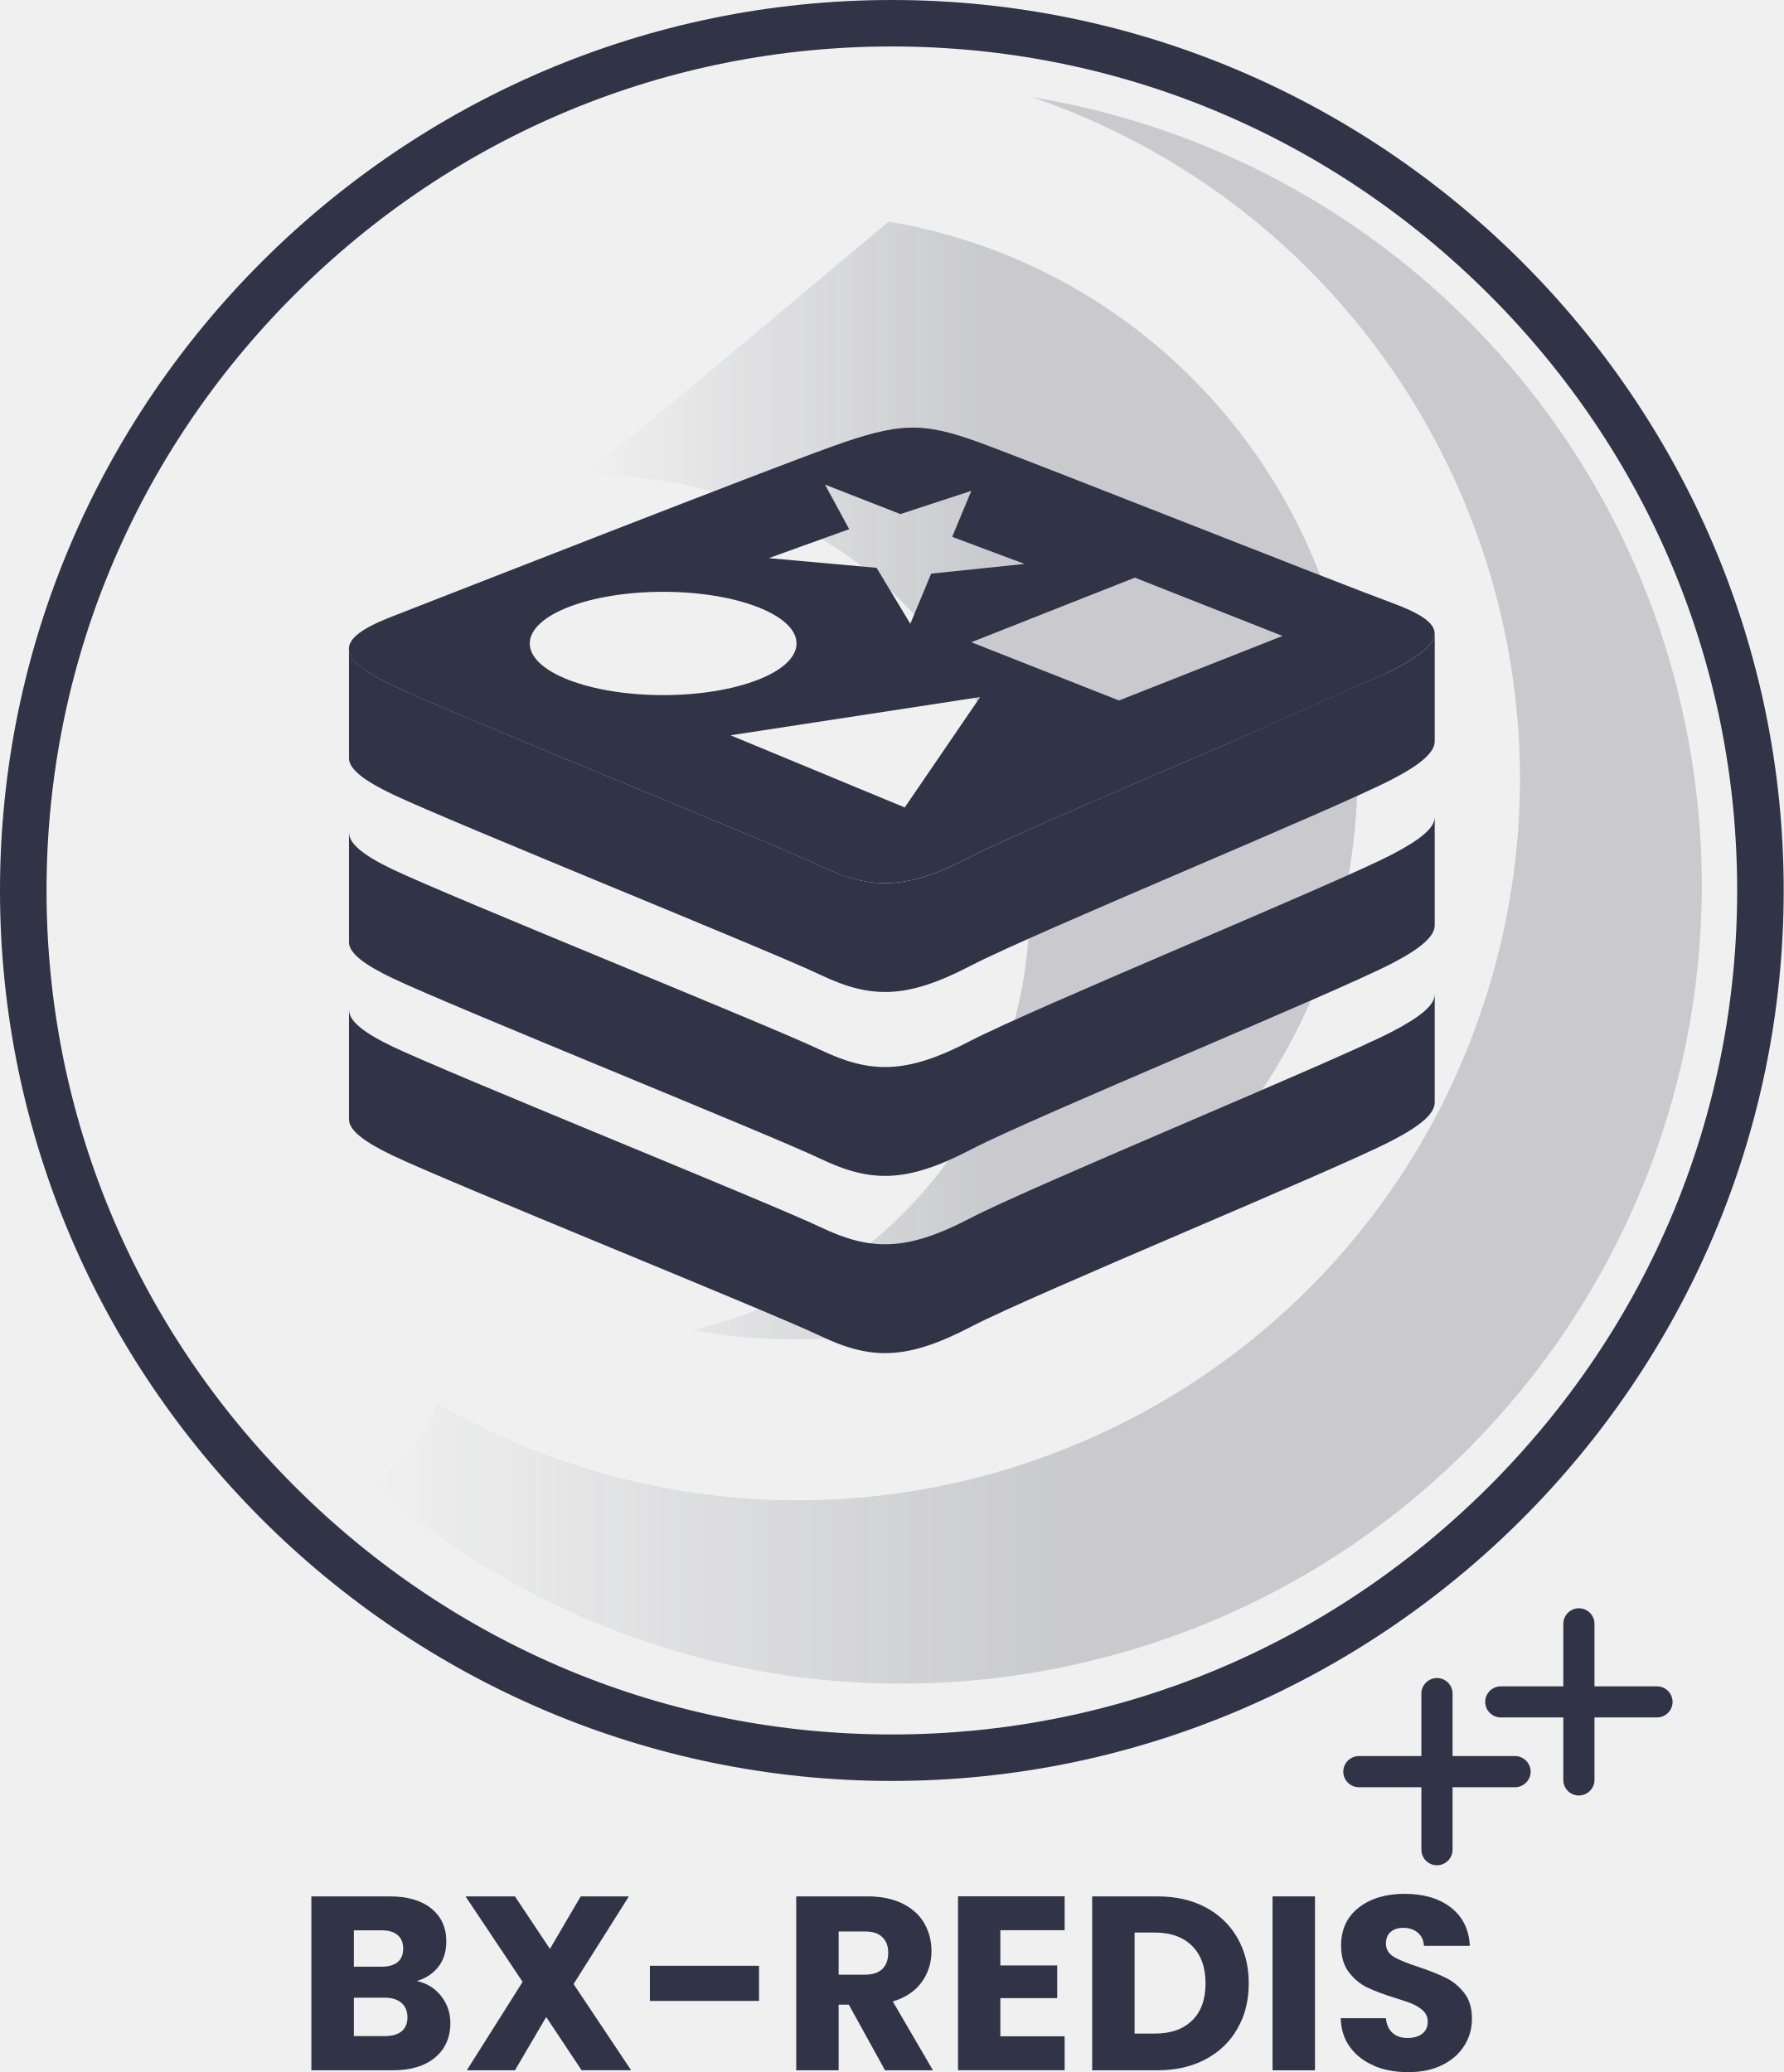
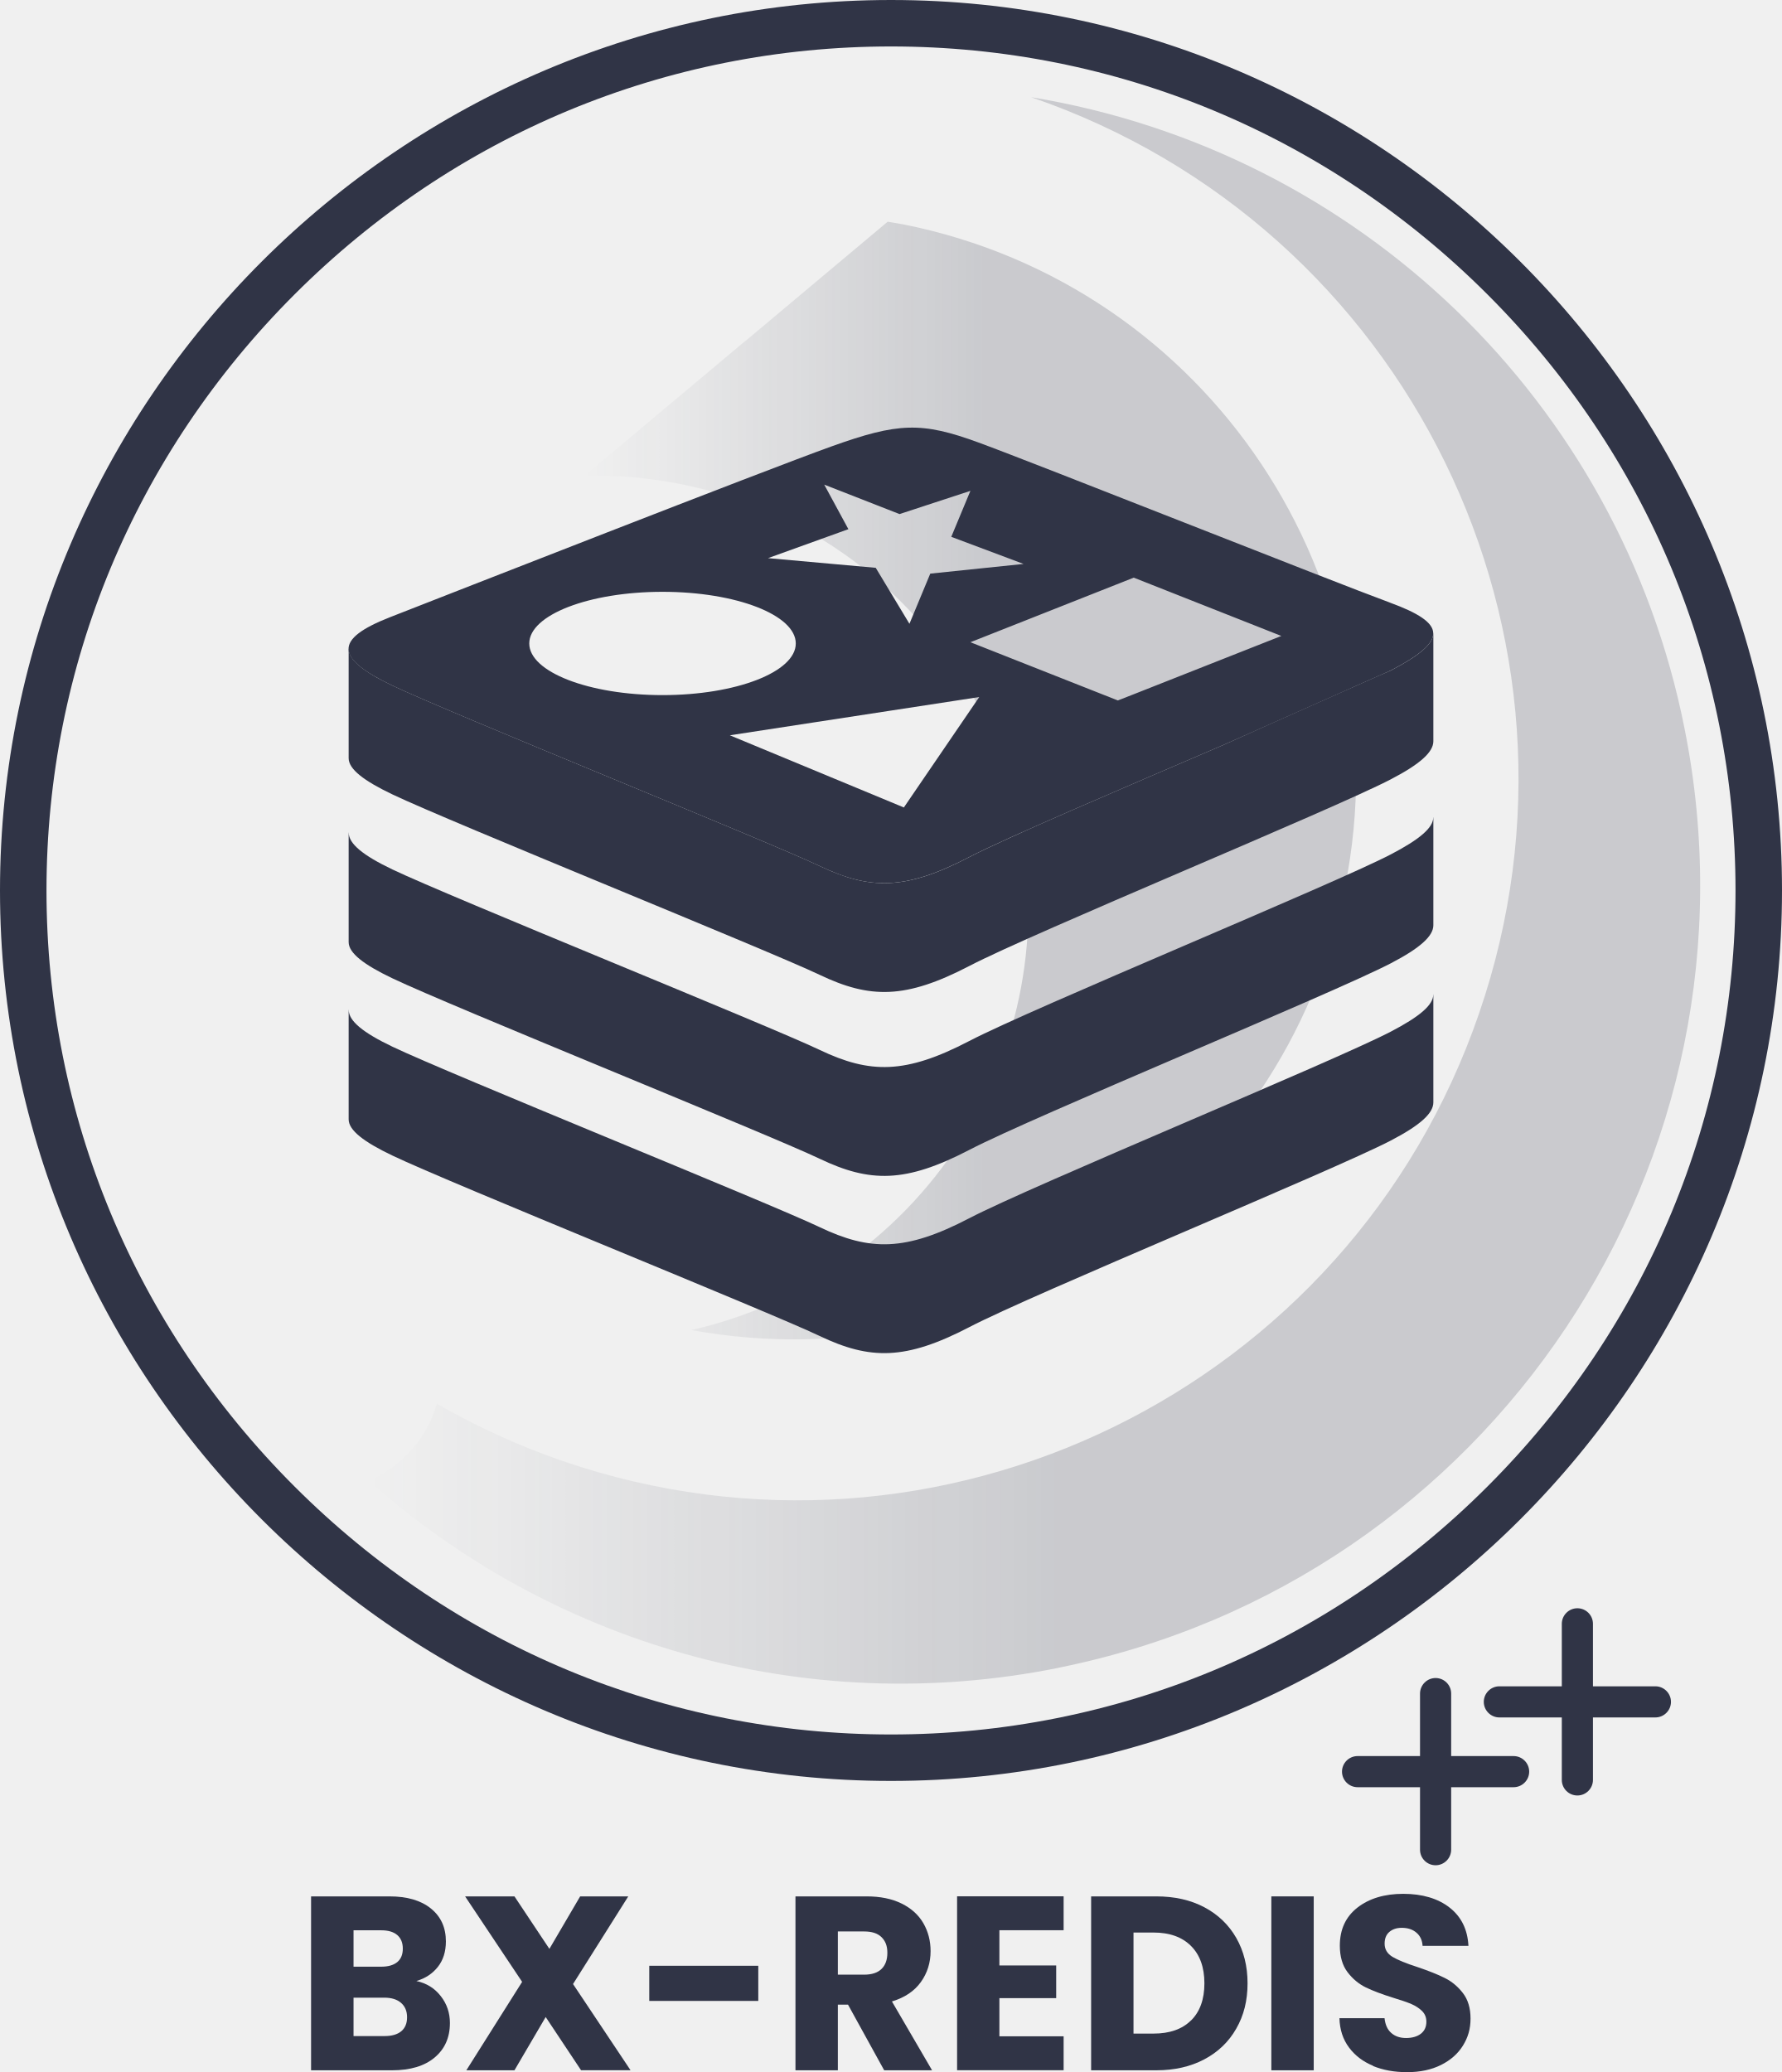
- <svg xmlns="http://www.w3.org/2000/svg" width="315" height="366" viewBox="0 0 315 366" fill="none">
-   <g clip-path="url(#clip0_1048_5559)">
-     <path d="M157.5 8.207C197.204 8.207 234.648 23.758 262.929 52.002C291.211 80.247 306.783 117.641 306.783 157.293C306.783 196.944 291.211 234.339 262.929 262.583C234.648 290.828 197.204 306.379 157.5 306.379C117.796 306.379 80.352 290.828 52.071 262.583C23.789 234.339 8.217 196.944 8.217 157.293C8.217 117.641 23.789 80.247 52.071 52.002C80.352 23.758 117.796 8.207 157.5 8.207ZM157.5 0C70.875 0 0 70.782 0 157.293C0 243.804 70.875 314.586 157.5 314.586C244.125 314.586 315 243.804 315 157.293C315 70.782 244.125 0 157.5 0Z" fill="#303446" />
+ <svg xmlns="http://www.w3.org/2000/svg" width="516" height="600" viewBox="0 0 516 600" fill="none">
+   <g clip-path="url(#clip0_1048_5534)">
+     <path d="M258 13.453C323.038 13.453 384.375 38.948 430.703 85.25C477.031 131.552 502.539 192.855 502.539 257.857C502.539 322.86 477.031 384.162 430.703 430.465C384.375 476.767 323.038 502.261 258 502.261C192.962 502.261 131.625 476.767 85.297 430.465C38.969 384.162 13.461 322.86 13.461 257.857C13.461 192.855 38.969 131.552 85.297 85.25C131.625 38.948 192.962 13.453 258 13.453ZM258 0C116.1 0 0 116.036 0 257.857C0 399.679 116.1 515.714 258 515.714C399.9 515.714 516 399.679 516 257.857C516 116.036 399.9 0 258 0Z" fill="#303446" />
    <g opacity="0.2">
-       <path d="M131.766 60.235L156.898 39.172H156.966C157.856 39.309 158.733 39.459 159.623 39.623C213.584 50.36 248.535 102.814 237.771 156.622C227.115 209.992 175.537 244.719 122.22 234.94C133.725 232.328 144.777 227.048 154.446 218.978C186.809 191.855 191.055 143.642 163.869 111.294C148.283 92.761 125.795 83.487 103.334 84.034L131.766 60.208V60.235Z" fill="url(#paint0_linear_1048_5559)" />
-       <path d="M187.069 294.615C141.791 303.697 97.212 290.047 65.191 261.556C67.054 260.749 68.848 259.696 70.492 258.301C73.833 255.497 76.107 251.845 77.216 247.947C84.215 251.968 91.638 255.388 99.444 258.068C166.087 280.951 238.619 245.499 261.464 178.971C284.377 112.415 248.878 39.978 182.262 17.164C240.277 26.697 286.294 71.081 297.744 128.541C313.11 204.931 263.559 279.255 187.069 294.601V294.615Z" fill="url(#paint1_linear_1048_5559)" />
+       <path d="M215.845 98.749L257.013 64.219H257.125C258.583 64.443 260.019 64.69 261.477 64.959C349.871 82.56 407.124 168.55 389.49 256.76C372.036 344.252 287.547 401.182 200.208 385.15C219.053 380.867 237.158 372.212 252.997 358.983C306.011 314.52 312.965 235.481 268.432 182.452C242.901 152.07 206.064 136.867 169.271 137.764L215.845 98.704V98.749Z" fill="url(#paint0_linear_1048_5534)" />
+       <path d="M306.437 482.978C232.267 497.867 159.242 475.489 106.79 428.783C109.841 427.46 112.78 425.734 115.472 423.447C120.946 418.85 124.67 412.864 126.487 406.473C137.951 413.065 150.111 418.671 162.899 423.066C272.067 460.578 390.881 402.46 428.302 293.397C465.836 184.29 407.685 65.541 298.562 28.141C393.596 43.769 468.977 116.53 487.732 210.726C512.904 335.955 431.735 457.798 306.437 482.956V482.978Z" fill="url(#paint1_linear_1048_5534)" />
    </g>
-     <path d="M267.559 310.197H256.52V299.159C256.52 297.641 255.287 296.41 253.767 296.41C252.247 296.41 251.014 297.655 251.014 299.159V310.197H239.975C238.455 310.197 237.223 311.442 237.223 312.946C237.223 314.451 238.455 315.696 239.975 315.696H251.014V326.733C251.014 328.252 252.247 329.483 253.767 329.483C255.287 329.483 256.52 328.238 256.52 326.733V315.696H267.559C269.079 315.696 270.311 314.451 270.311 312.946C270.311 311.442 269.079 310.197 267.559 310.197Z" fill="#303446" />
-     <path d="M292.622 297.873H281.583V286.835C281.583 285.317 280.351 284.086 278.83 284.086C277.31 284.086 276.078 285.331 276.078 286.835V297.873H265.039C263.519 297.873 262.286 299.118 262.286 300.622C262.286 302.127 263.519 303.371 265.039 303.371H276.078V314.409C276.078 315.927 277.31 317.158 278.83 317.158C280.351 317.158 281.583 315.914 281.583 314.409V303.371H292.622C294.142 303.371 295.375 302.127 295.375 300.622C295.375 299.118 294.142 297.873 292.622 297.873Z" fill="#303446" />
-     <path d="M77.915 352.597C78.997 353.979 79.531 355.565 79.531 357.343C79.531 359.915 78.627 361.939 76.833 363.444C75.039 364.948 72.532 365.7 69.314 365.7H54.988V334.98H68.835C71.957 334.98 74.409 335.692 76.175 337.128C77.942 338.55 78.819 340.493 78.819 342.941C78.819 344.746 78.339 346.251 77.394 347.441C76.449 348.631 75.189 349.465 73.601 349.93C75.381 350.313 76.819 351.188 77.901 352.584L77.915 352.597ZM62.493 347.4H67.397C68.629 347.4 69.561 347.126 70.218 346.593C70.875 346.059 71.204 345.252 71.204 344.213C71.204 343.173 70.875 342.366 70.218 341.806C69.561 341.245 68.615 340.971 67.397 340.971H62.493V347.4ZM70.93 358.807C71.615 358.232 71.957 357.412 71.957 356.331C71.957 355.251 71.601 354.403 70.889 353.787C70.177 353.172 69.191 352.871 67.931 352.871H62.493V359.655H68.013C69.273 359.655 70.245 359.368 70.93 358.807Z" fill="#303446" />
-     <path d="M102.718 365.7L96.459 356.29L90.939 365.7H82.434L92.295 350.081L82.215 334.98H90.939L97.116 344.254L102.553 334.98H111.058L101.293 350.464L111.456 365.687H102.731L102.718 365.7Z" fill="#303446" />
-     <path d="M134.04 347.234V353.444H114.77V347.234H134.04Z" fill="#303446" />
-     <path d="M156.295 365.7L149.899 354.102H148.105V365.7H140.613V334.98H153.186C155.61 334.98 157.678 335.404 159.39 336.252C161.102 337.1 162.376 338.263 163.225 339.727C164.074 341.204 164.499 342.845 164.499 344.651C164.499 346.689 163.923 348.521 162.773 350.122C161.622 351.722 159.924 352.857 157.664 353.541L164.759 365.7H156.308H156.295ZM148.105 348.809H152.748C154.117 348.809 155.144 348.467 155.829 347.796C156.514 347.126 156.856 346.182 156.856 344.951C156.856 343.72 156.514 342.872 155.829 342.189C155.144 341.505 154.117 341.176 152.748 341.176H148.105V348.795V348.809Z" fill="#303446" />
-     <path d="M176.66 340.969V347.179H186.699V352.951H176.66V359.694H188.014V365.685H169.183V334.965H188.014V340.956H176.66V340.969Z" fill="#303446" />
-     <path d="M212.899 336.909C215.323 338.195 217.199 340 218.528 342.312C219.856 344.637 220.527 347.304 220.527 350.34C220.527 353.377 219.87 356.017 218.528 358.342C217.199 360.681 215.309 362.486 212.872 363.772C210.434 365.058 207.613 365.7 204.394 365.7H192.876V334.98H204.394C207.64 334.98 210.475 335.623 212.899 336.909ZM210.53 356.906C212.105 355.36 212.899 353.172 212.899 350.34C212.899 347.509 212.105 345.307 210.53 343.734C208.955 342.161 206.75 341.368 203.915 341.368H200.367V359.217H203.915C206.75 359.217 208.955 358.451 210.53 356.892V356.906Z" fill="#303446" />
-     <path d="M232.224 334.98V365.7H224.732V334.98H232.224Z" fill="#303446" />
-     <path d="M242.728 364.905C240.948 364.18 239.523 363.1 238.455 361.664C237.387 360.228 236.825 358.518 236.771 356.494H244.741C244.865 357.629 245.248 358.504 245.919 359.092C246.59 359.694 247.467 359.995 248.549 359.995C249.631 359.995 250.535 359.735 251.178 359.229C251.822 358.723 252.137 358.012 252.137 357.109C252.137 356.357 251.877 355.728 251.37 355.222C250.863 354.729 250.233 354.319 249.48 353.991C248.741 353.676 247.672 353.307 246.303 352.896C244.317 352.281 242.701 351.665 241.441 351.064C240.181 350.448 239.099 349.545 238.195 348.355C237.291 347.165 236.839 345.593 236.839 343.678C236.839 340.819 237.88 338.576 239.948 336.962C242.016 335.348 244.728 334.527 248.056 334.527C251.384 334.527 254.178 335.334 256.246 336.962C258.314 338.576 259.423 340.833 259.574 343.719H251.466C251.411 342.734 251.041 341.941 250.37 341.38C249.699 340.805 248.836 340.532 247.782 340.532C246.878 340.532 246.152 340.778 245.591 341.257C245.029 341.735 244.755 342.433 244.755 343.336C244.755 344.321 245.221 345.1 246.152 345.661C247.083 346.222 248.549 346.81 250.535 347.453C252.52 348.123 254.137 348.766 255.369 349.381C256.616 349.997 257.684 350.886 258.588 352.048C259.492 353.211 259.944 354.716 259.944 356.562C259.944 358.409 259.492 359.899 258.601 361.336C257.711 362.772 256.424 363.907 254.726 364.755C253.027 365.603 251.028 366.027 248.727 366.027C246.426 366.027 244.467 365.658 242.687 364.933L242.728 364.905Z" fill="#303446" />
-     <path d="M253.356 175.662C253.369 177.522 250.918 179.588 245.851 182.227C235.62 187.548 182.618 209.323 171.333 215.191C160.047 221.072 153.775 221.003 144.859 216.75C135.943 212.496 79.531 189.736 69.382 184.895C64.192 182.419 61.617 180.34 61.644 178.37H61.63V197.724C61.63 199.653 64.301 201.704 69.382 204.125C79.544 208.981 135.957 231.727 144.873 235.981C153.788 240.234 160.061 240.289 171.346 234.421C182.631 228.54 235.634 206.779 245.864 201.458C251.069 198.75 253.369 196.644 253.369 194.729C253.369 192.937 253.369 175.648 253.369 175.648L253.356 175.662Z" fill="#303446" />
-     <path d="M253.356 144.355C253.369 146.216 250.918 148.281 245.851 150.921C235.62 156.241 182.618 178.016 171.333 183.884C160.047 189.765 153.775 189.697 144.859 185.443C135.943 181.189 79.531 158.43 69.382 153.588C64.192 151.112 61.617 149.033 61.644 147.064H61.63V166.418C61.63 168.346 64.301 170.398 69.382 172.819C79.544 177.674 135.957 200.42 144.873 204.674C153.788 208.928 160.061 208.982 171.346 203.115C182.631 197.233 235.634 175.472 245.864 170.152C251.069 167.443 253.369 165.337 253.369 163.436C253.369 161.644 253.369 144.355 253.369 144.355H253.356Z" fill="#303446" />
-     <path d="M253.356 111.869C253.369 113.729 250.918 115.795 245.851 118.434L216.158 131.633C198.135 139.375 177.824 148.019 171.333 151.398C160.047 157.279 153.775 157.211 144.859 152.957C135.943 148.703 79.531 125.943 69.382 121.102C64.192 118.626 61.617 116.547 61.644 114.577H61.63V133.931C61.63 135.86 64.301 137.911 69.382 140.332C79.544 145.174 135.957 167.934 144.873 172.188C153.788 176.441 160.061 176.496 171.346 170.628C182.631 164.747 235.634 142.986 245.864 137.652C251.069 134.943 253.369 132.837 253.369 130.936C253.369 129.144 253.369 111.855 253.369 111.855L253.356 111.869Z" fill="#303446" />
-     <path d="M245.851 118.434C241.509 120.69 229.457 125.915 216.159 131.633Z" fill="#303446" />
-     <path d="M245.727 106.454C235.757 102.802 183.07 81.861 172.976 78.168C162.882 74.475 158.774 74.626 146.913 78.88C135.053 83.133 78.956 105.113 68.971 109.011C58.987 112.91 59.206 116.261 69.368 121.102C79.531 125.958 135.943 148.704 144.845 152.958C153.761 157.211 160.034 157.266 171.319 151.398C177.811 148.02 198.121 139.376 216.145 131.634L245.837 118.435C256.068 113.115 255.684 110.106 245.714 106.454H245.727ZM145.708 85.609L159.007 90.806L171.538 86.703L168.155 94.828L180.933 99.615L164.444 101.325L160.76 110.188L154.802 100.299L135.765 98.589L149.967 93.474L145.708 85.623V85.609ZM93.555 113.662C93.555 108.628 104.101 104.539 117.112 104.539C130.122 104.539 140.668 108.628 140.668 113.662C140.668 118.695 130.122 122.785 117.112 122.785C104.101 122.785 93.555 118.695 93.555 113.662ZM159.774 142.631L129.013 129.883L173.099 123.127L159.774 142.631ZM200.436 122.621L197.601 123.729L171.538 113.443L200.409 102.036L226.499 112.335L200.436 122.621Z" fill="#303446" />
+     <path d="M438.286 508.516H420.203V490.421C420.203 487.932 418.184 485.914 415.694 485.914C413.204 485.914 411.185 487.954 411.185 490.421V508.516H393.102C390.612 508.516 388.593 510.556 388.593 513.023C388.593 515.489 390.612 517.53 393.102 517.53H411.185V535.624C411.185 538.113 413.204 540.131 415.694 540.131C418.184 540.131 420.203 538.091 420.203 535.624V517.53H438.286C440.776 517.53 442.795 515.489 442.795 513.023C442.795 510.556 440.776 508.516 438.286 508.516Z" fill="#303446" />
+     <path d="M479.342 488.313H461.259V470.218C461.259 467.729 459.24 465.711 456.75 465.711C454.259 465.711 452.24 467.751 452.24 470.218V488.313H434.158C431.668 488.313 429.648 490.353 429.648 492.82C429.648 495.286 431.668 497.326 434.158 497.326H452.24V515.421C452.24 517.91 454.259 519.928 456.75 519.928C459.24 519.928 461.259 517.888 461.259 515.421V497.326H479.342C481.832 497.326 483.851 495.286 483.851 492.82C483.851 490.353 481.832 488.313 479.342 488.313Z" fill="#303446" />
+     <path d="M127.632 578.025C129.404 580.289 130.279 582.89 130.279 585.805C130.279 590.021 128.798 593.339 125.859 595.805C122.92 598.272 118.815 599.505 113.542 599.505H90.076V549.145H112.757C117.872 549.145 121.888 550.31 124.782 552.665C127.676 554.997 129.112 558.181 129.112 562.194C129.112 565.154 128.327 567.621 126.779 569.571C125.231 571.522 123.167 572.89 120.565 573.652C123.481 574.28 125.837 575.715 127.609 578.002L127.632 578.025ZM102.37 569.504H110.402C112.421 569.504 113.946 569.056 115.023 568.181C116.1 567.307 116.638 565.984 116.638 564.28C116.638 562.576 116.1 561.253 115.023 560.333C113.946 559.414 112.398 558.966 110.402 558.966H102.37V569.504ZM116.19 588.204C117.312 587.263 117.872 585.917 117.872 584.146C117.872 582.374 117.289 580.984 116.122 579.975C114.956 578.966 113.341 578.473 111.277 578.473H102.37V589.594H111.411C113.475 589.594 115.068 589.124 116.19 588.204Z" fill="#303446" />
+     <path d="M168.261 599.505L158.008 584.079L148.967 599.505H135.035L151.188 573.899L134.676 549.145H148.967L159.085 564.347L167.992 549.145H181.924L165.928 574.527L182.575 599.483H168.284L168.261 599.505Z" fill="#303446" />
+     <path d="M219.569 569.238V579.418H188.003V569.238H219.569Z" fill="#303446" />
+     <path d="M256.026 599.505L245.549 580.491H242.61V599.505H230.338V549.145H250.933C254.904 549.145 258.292 549.84 261.096 551.23C263.9 552.62 265.987 554.526 267.378 556.925C268.769 559.347 269.464 562.037 269.464 564.997C269.464 568.338 268.522 571.343 266.637 573.966C264.753 576.589 261.971 578.451 258.269 579.572L269.89 599.505H256.048H256.026ZM242.61 571.814H250.215C252.459 571.814 254.141 571.253 255.263 570.154C256.385 569.056 256.946 567.508 256.946 565.49C256.946 563.472 256.385 562.082 255.263 560.961C254.141 559.84 252.459 559.302 250.215 559.302H242.61V571.791V571.814Z" fill="#303446" />
+     <path d="M289.386 558.968V569.148H305.831V578.61H289.386V589.665H307.985V599.486H277.137V549.125H307.985V558.946H289.386V558.968Z" fill="#303446" />
+     <path d="M348.749 552.306C352.72 554.414 355.793 557.374 357.97 561.163C360.146 564.975 361.245 569.347 361.245 574.325C361.245 579.303 360.168 583.63 357.97 587.442C355.793 591.276 352.697 594.236 348.704 596.344C344.711 598.451 340.089 599.505 334.817 599.505H315.949V549.145H334.817C340.134 549.145 344.778 550.198 348.749 552.306ZM344.868 585.088C347.448 582.554 348.749 578.966 348.749 574.325C348.749 569.683 347.448 566.073 344.868 563.495C342.288 560.916 338.676 559.616 334.032 559.616H328.221V588.877H334.032C338.676 588.877 342.288 587.621 344.868 585.065V585.088Z" fill="#303446" />
+     <path d="M380.404 549.145V599.505H368.132V549.145H380.404Z" fill="#303446" />
+     <path d="M397.612 598.206C394.695 597.018 392.362 595.247 390.612 592.892C388.862 590.538 387.942 587.735 387.853 584.417H400.91C401.111 586.278 401.74 587.713 402.839 588.677C403.938 589.663 405.374 590.157 407.146 590.157C408.919 590.157 410.399 589.731 411.454 588.901C412.508 588.071 413.024 586.905 413.024 585.426C413.024 584.192 412.598 583.161 411.768 582.331C410.938 581.524 409.906 580.851 408.672 580.313C407.461 579.798 405.711 579.192 403.467 578.52C400.214 577.51 397.567 576.501 395.503 575.515C393.439 574.506 391.666 573.026 390.186 571.075C388.705 569.125 387.965 566.546 387.965 563.407C387.965 558.721 389.67 555.043 393.057 552.397C396.445 549.752 400.887 548.406 406.339 548.406C411.79 548.406 416.367 549.729 419.755 552.397C423.142 555.043 424.96 558.743 425.206 563.474H411.925C411.835 561.86 411.23 560.559 410.13 559.64C409.031 558.698 407.618 558.25 405.89 558.25C404.409 558.25 403.22 558.653 402.301 559.438C401.381 560.223 400.932 561.366 400.932 562.846C400.932 564.461 401.695 565.739 403.22 566.658C404.746 567.577 407.146 568.542 410.399 569.595C413.653 570.694 416.3 571.748 418.319 572.757C420.361 573.766 422.11 575.223 423.591 577.129C425.072 579.035 425.812 581.502 425.812 584.529C425.812 587.556 425.072 590 423.614 592.354C422.155 594.708 420.046 596.569 417.265 597.96C414.483 599.35 411.207 600.045 407.438 600.045C403.669 600.045 400.461 599.44 397.544 598.251L397.612 598.206Z" fill="#303446" />
+     <path d="M415.021 287.972C415.043 291.021 411.028 294.407 402.727 298.734C385.968 307.457 299.145 343.153 280.659 352.772C262.173 362.414 251.898 362.302 237.293 355.328C222.688 348.355 130.279 311.044 113.655 303.107C105.152 299.048 100.934 295.64 100.979 292.411H100.957V324.139C100.957 327.3 105.331 330.664 113.655 334.633C130.301 342.593 222.71 379.881 237.315 386.854C251.92 393.828 262.195 393.917 280.682 384.298C299.168 374.656 385.99 338.983 402.749 330.26C411.274 325.821 415.043 322.368 415.043 319.228C415.043 316.291 415.043 287.949 415.043 287.949L415.021 287.972Z" fill="#303446" />
+     <path d="M415.021 236.648C415.043 239.698 411.028 243.084 402.727 247.411C385.968 256.133 299.145 291.83 280.659 301.449C262.173 311.091 251.898 310.979 237.293 304.005C222.688 297.032 130.279 259.721 113.655 251.784C105.152 247.725 100.934 244.317 100.979 241.088H100.957V272.816C100.957 275.977 105.331 279.341 113.655 283.309C130.301 291.269 222.71 328.558 237.315 335.531C251.92 342.504 262.195 342.594 280.682 332.975C299.168 323.333 385.99 287.659 402.749 278.937C411.274 274.497 415.043 271.044 415.043 267.928C415.043 264.99 415.043 236.648 415.043 236.648H415.021Z" fill="#303446" />
+     <path d="M415.021 183.394C415.043 186.443 411.028 189.829 402.727 194.156L354.088 215.794C324.564 228.485 291.293 242.656 280.659 248.194C262.173 257.836 251.898 257.724 237.293 250.75C222.688 243.777 130.279 206.466 113.655 198.529C105.152 194.47 100.934 191.062 100.979 187.833H100.957V219.561C100.957 222.722 105.331 226.086 113.655 230.054C130.301 237.992 222.71 275.303 237.315 282.276C251.92 289.249 262.195 289.339 280.682 279.72C299.168 270.078 385.99 234.404 402.749 225.66C411.274 221.22 415.043 217.767 415.043 214.65C415.043 211.713 415.043 183.371 415.043 183.371L415.021 183.394Z" fill="#303446" />
+     <path d="M402.726 194.156C395.615 197.856 375.872 206.421 354.088 215.794L402.726 194.156Z" fill="#303446" />
+     <path d="M402.525 174.514C386.192 168.527 299.886 134.199 283.351 128.145C266.817 122.091 260.086 122.337 240.658 129.311C221.229 136.284 129.336 172.317 112.981 178.707C96.626 185.098 96.985 190.591 113.632 198.529C130.279 206.489 222.687 243.777 237.27 250.75C251.875 257.724 262.15 257.813 280.637 248.194C291.271 242.656 324.541 228.485 354.066 215.794L402.704 194.156C419.463 185.434 418.835 180.501 402.502 174.514H402.525ZM238.683 140.343L260.468 148.863L280.995 142.136L275.454 155.455L296.386 163.303L269.374 166.106L263.339 180.636L253.58 164.424L222.396 161.621L245.661 153.235L238.683 140.365V140.343ZM153.252 186.331C153.252 178.079 170.527 171.375 191.84 171.375C213.153 171.375 230.427 178.079 230.427 186.331C230.427 194.582 213.153 201.287 191.84 201.287C170.527 201.287 153.252 194.582 153.252 186.331ZM261.724 233.821L211.335 212.924L283.553 201.847L261.724 233.821ZM328.333 201.017L323.689 202.834L280.995 185.972L328.288 167.272L371.026 184.156L328.333 201.017Z" fill="#303446" />
  </g>
  <defs>
-     <linearGradient id="paint0_linear_1048_5559" x1="103.334" y1="137.87" x2="239.729" y2="137.87" gradientUnits="userSpaceOnUse">
+     <linearGradient id="paint0_linear_1048_5534" x1="169.271" y1="226.019" x2="392.699" y2="226.019" gradientUnits="userSpaceOnUse">
      <stop stop-color="#303446" stop-opacity="0" />
      <stop offset="0.52" stop-color="#303446" />
    </linearGradient>
-     <linearGradient id="paint1_linear_1048_5559" x1="65.191" y1="157.291" x2="300.537" y2="157.291" gradientUnits="userSpaceOnUse">
+     <linearGradient id="paint1_linear_1048_5534" x1="106.79" y1="257.858" x2="492.309" y2="257.858" gradientUnits="userSpaceOnUse">
      <stop stop-color="#303446" stop-opacity="0" />
      <stop offset="0.52" stop-color="#303446" />
    </linearGradient>
-     <clipPath id="clip0_1048_5559">
-       <rect width="315" height="366" fill="white" />
+     <clipPath id="clip0_1048_5534">
+       <rect width="516" height="600" fill="white" />
    </clipPath>
  </defs>
</svg>
